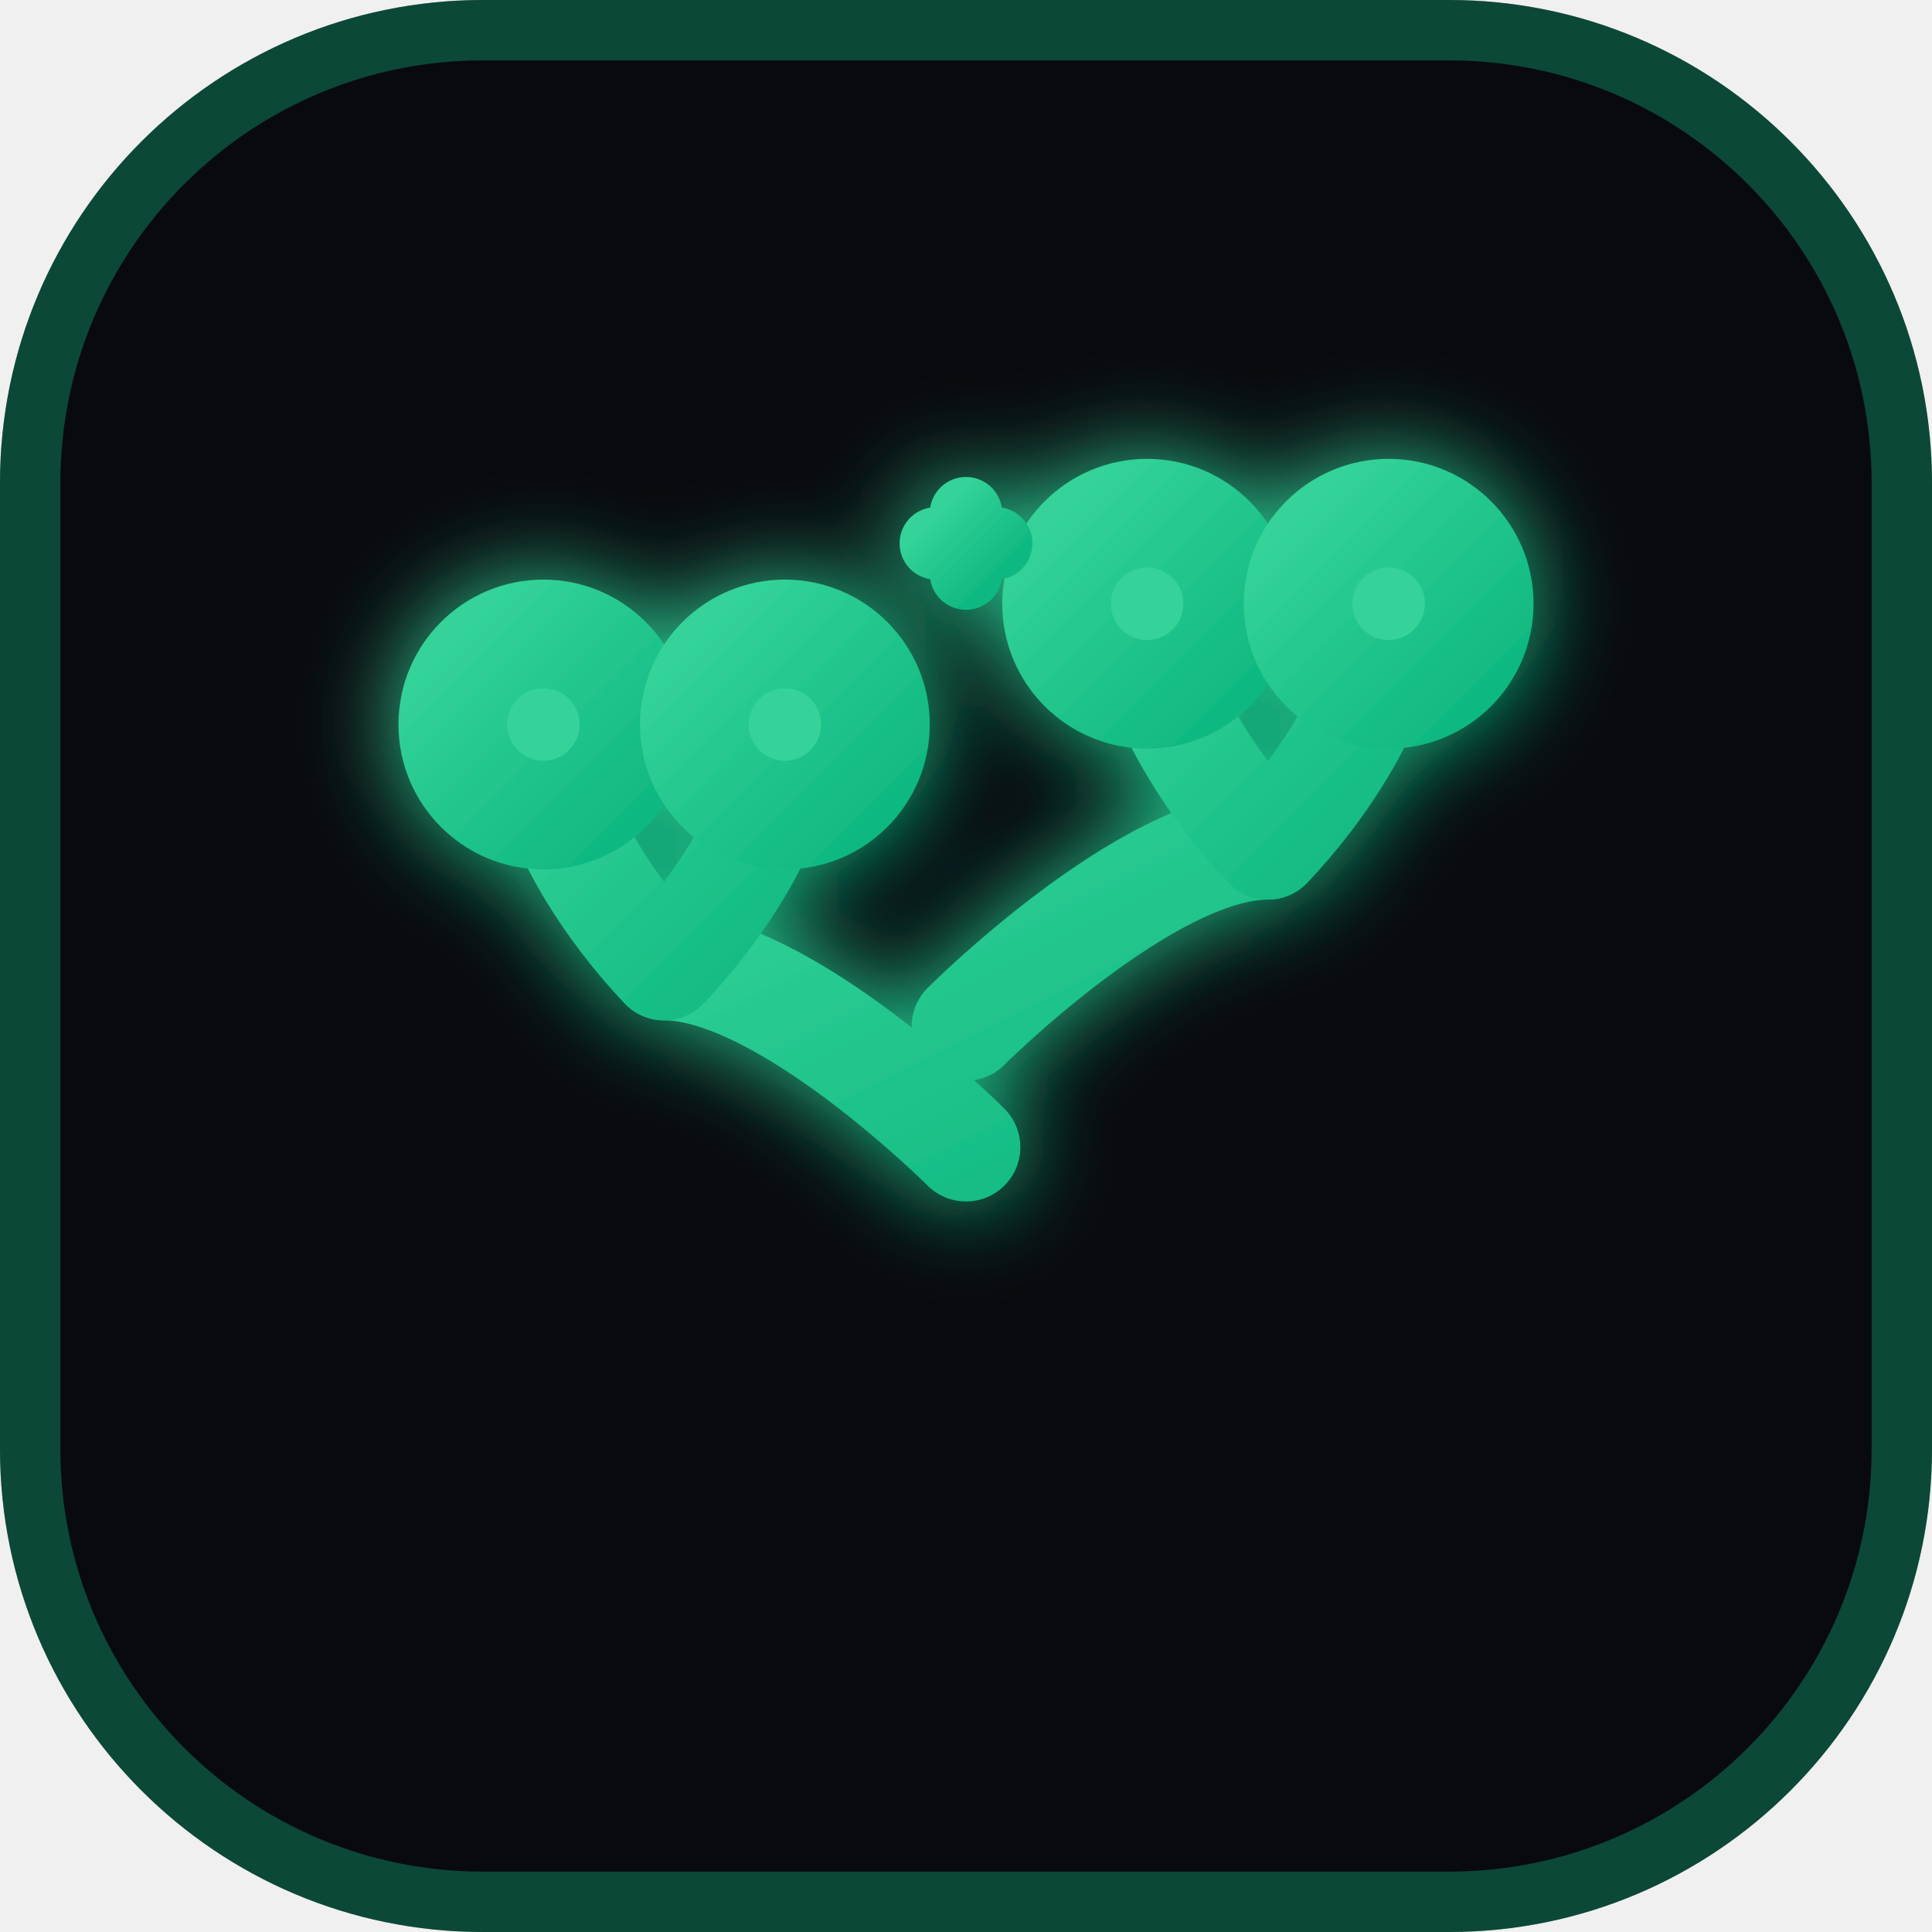
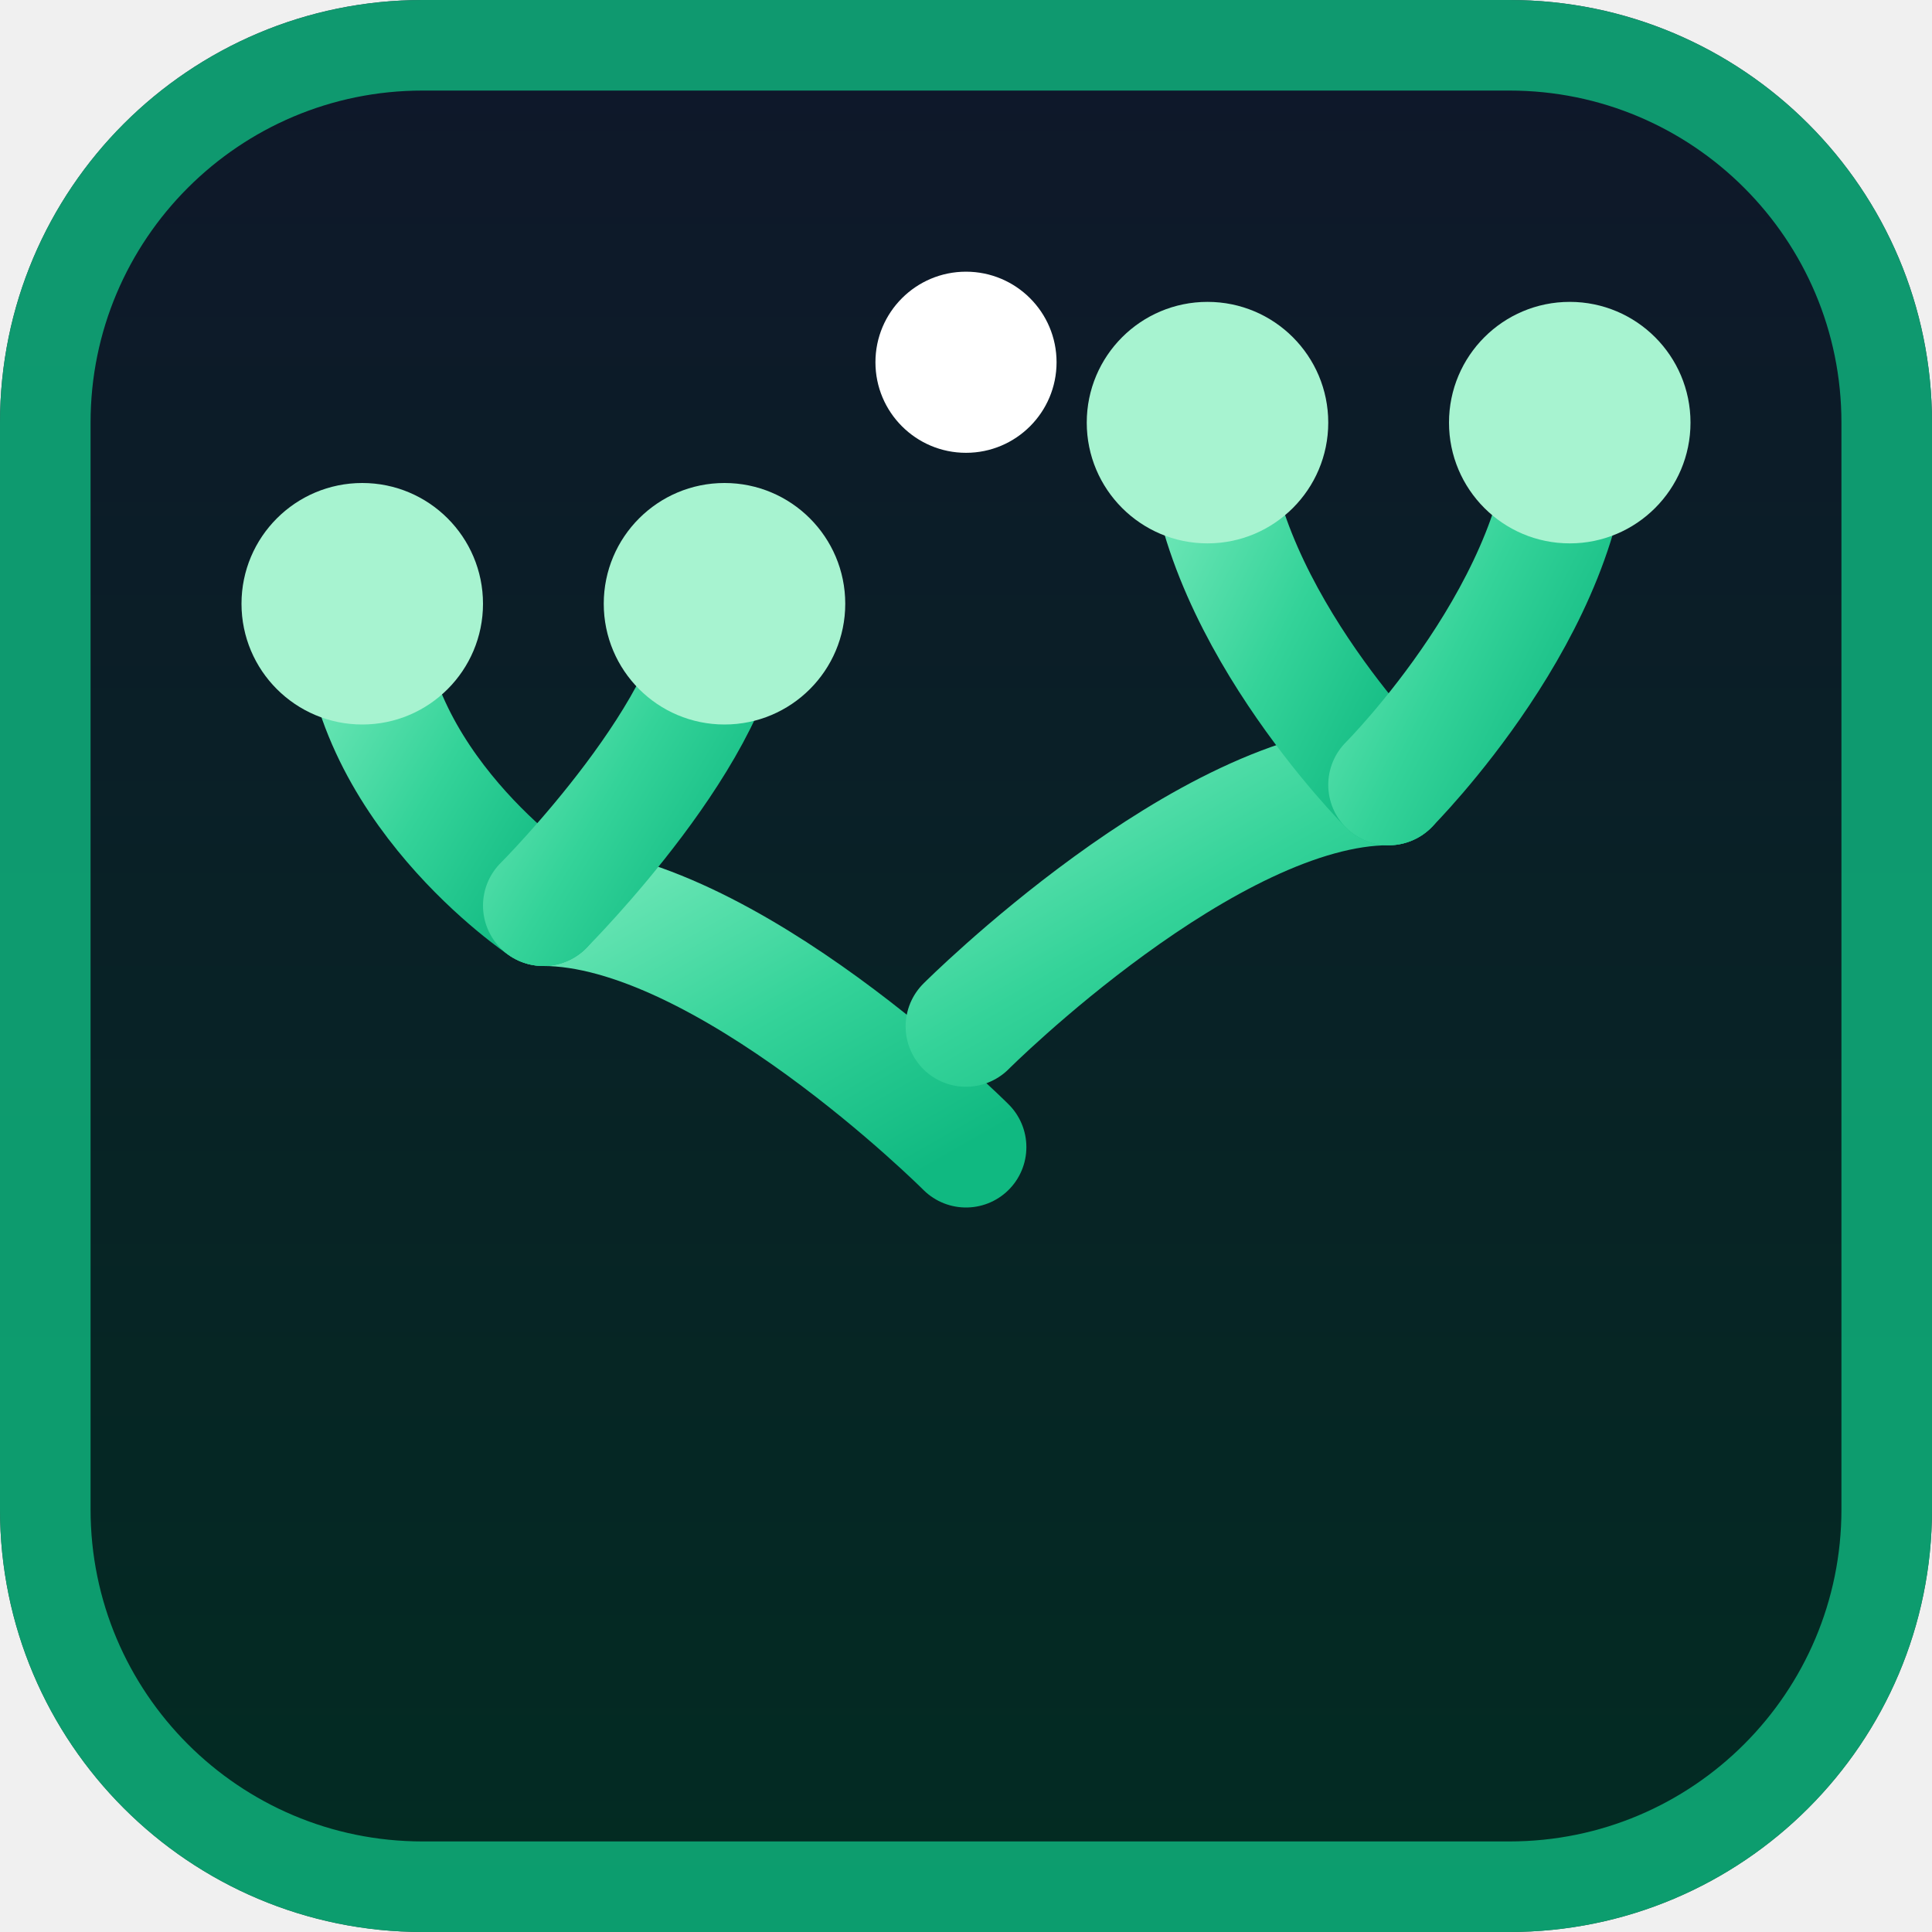
- <svg xmlns="http://www.w3.org/2000/svg" viewBox="0 0 32 32" fill="none">
+ <svg xmlns="http://www.w3.org/2000/svg" viewBox="0 0 32 32">
  <defs>
-     <linearGradient id="treeGrad" x1="0%" y1="0%" x2="100%" y2="100%">
-       <stop offset="0%" stop-color="#34d399" />
+     <linearGradient id="mtTreeGrad" x1="0%" y1="0%" x2="100%" y2="100%">
+       <stop offset="0%" stop-color="#6ee7b7" />
+       <stop offset="50%" stop-color="#34d399" />
      <stop offset="100%" stop-color="#10b981" />
    </linearGradient>
-     <filter id="emeraldGlow" x="-20%" y="-20%" width="140%" height="140%">
-       <feGaussianBlur stdDeviation="0.8" result="blur" />
-       <feMerge>
-         <feMergeNode in="blur" />
-         <feMergeNode in="SourceGraphic" />
-       </feMerge>
-     </filter>
+     <linearGradient id="mtBgGrad" x1="0%" y1="0%" x2="0%" y2="100%">
+       <stop offset="0%" stop-color="#0f172a" />
+       <stop offset="100%" stop-color="#022c22" />
+     </linearGradient>
  </defs>
-   <rect width="32" height="32" rx="8" fill="#090A0F" />
-   <rect x="0.5" y="0.5" width="31" height="31" rx="7.5" stroke="#10b981" stroke-opacity="0.35" />
-   <g transform="translate(4, 4)" stroke="url(#treeGrad)" stroke-width="1.8" filter="url(#emeraldGlow)">
-     <path d="M12 21V12" stroke-linecap="round" />
-     <path d="M12 15C12 15 9 12 7 12M12 13C12 13 15 10 17 10" stroke-linecap="round" />
-     <path d="M7 12C7 12 5 10 5 8M7 12C7 12 9 10 9 8" stroke-linecap="round" />
-     <path d="M17 10C17 10 15 8 15 6M17 10C17 10 19 8 19 6" stroke-linecap="round" />
-     <circle cx="5" cy="8" r="1.5" fill="#34d399" />
-     <circle cx="9" cy="8" r="1.5" fill="#34d399" />
-     <circle cx="15" cy="6" r="1.5" fill="#34d399" />
-     <circle cx="19" cy="6" r="1.5" fill="#34d399" />
-     <path d="M11.5 5h1M12 4.5v1" stroke-width="1.2" stroke-linecap="round" />
+   <rect width="32" height="32" rx="7" fill="url(#mtBgGrad)" />
+   <rect x="0.75" y="0.75" width="30.5" height="30.5" rx="6.25" fill="none" stroke="#10b981" stroke-width="1.5" stroke-opacity="0.8" />
+   <g stroke="url(#mtTreeGrad)" stroke-width="2" stroke-linecap="round" stroke-linejoin="round" fill="none">
+     <path d="M16 26V15" />
+     <path d="M16 19C16 19 12 15 9 15" />
+     <path d="M16 17C16 17 20 13 23 13" />
+     <path d="M9 15C9 15 6 13 6 10" />
+     <path d="M9 15C9 15 12 12 12 10" />
+     <path d="M23 13C23 13 20 10 20 7" />
+     <path d="M23 13C23 13 26 10 26 7" />
  </g>
+   <circle cx="6" cy="10" r="2" fill="#a7f3d0" />
+   <circle cx="12" cy="10" r="2" fill="#a7f3d0" />
+   <circle cx="20" cy="7" r="2" fill="#a7f3d0" />
+   <circle cx="26" cy="7" r="2" fill="#a7f3d0" />
+   <circle cx="16" cy="6" r="1.5" fill="#ffffff" />
</svg>
